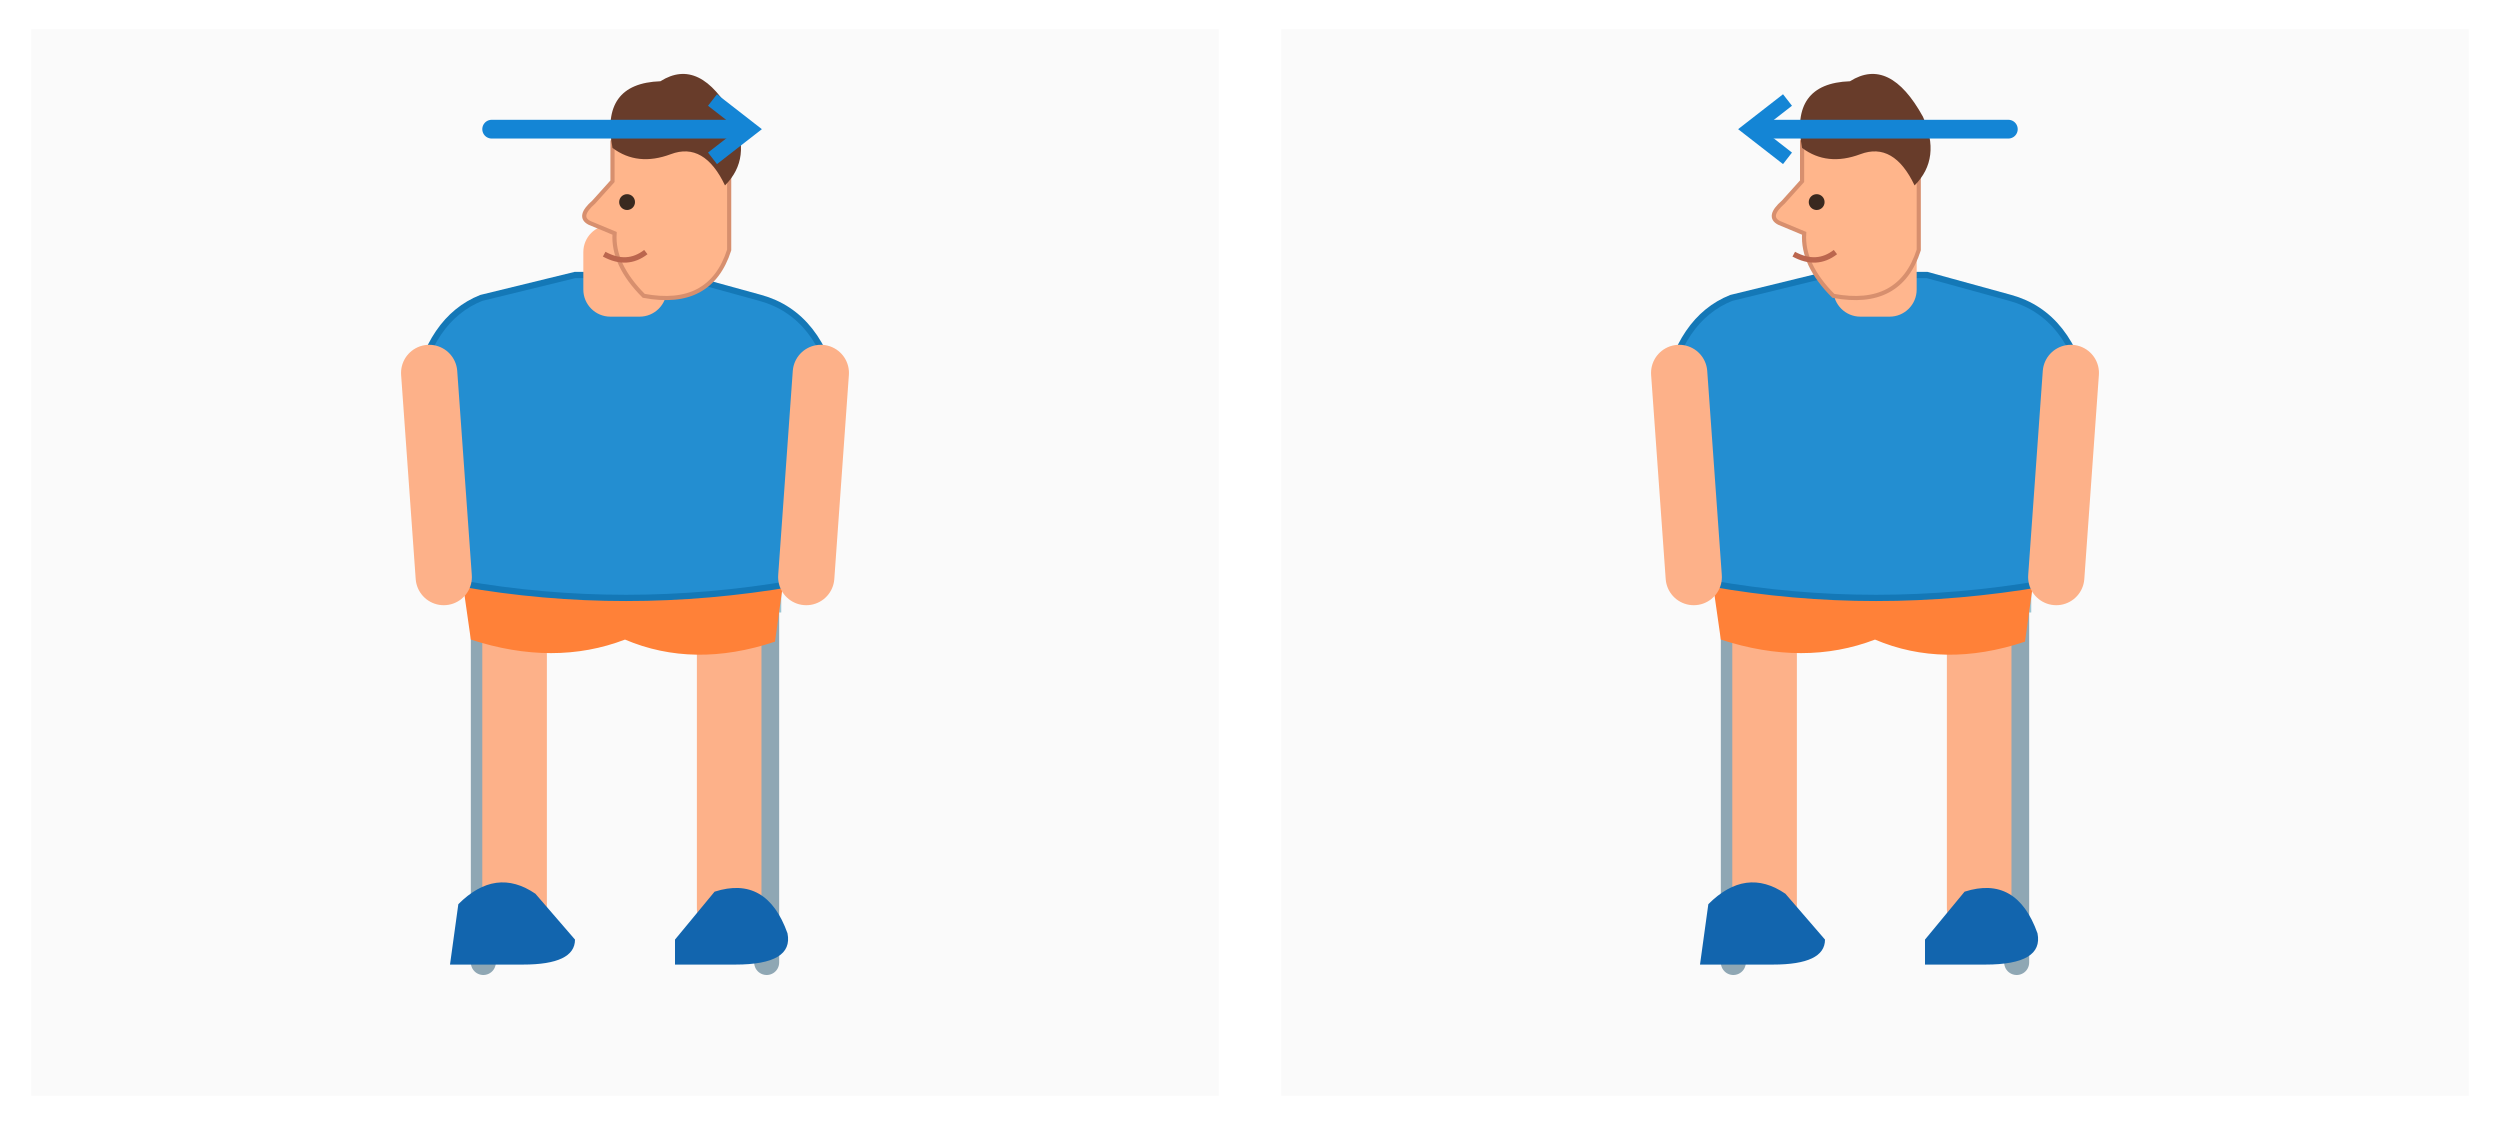
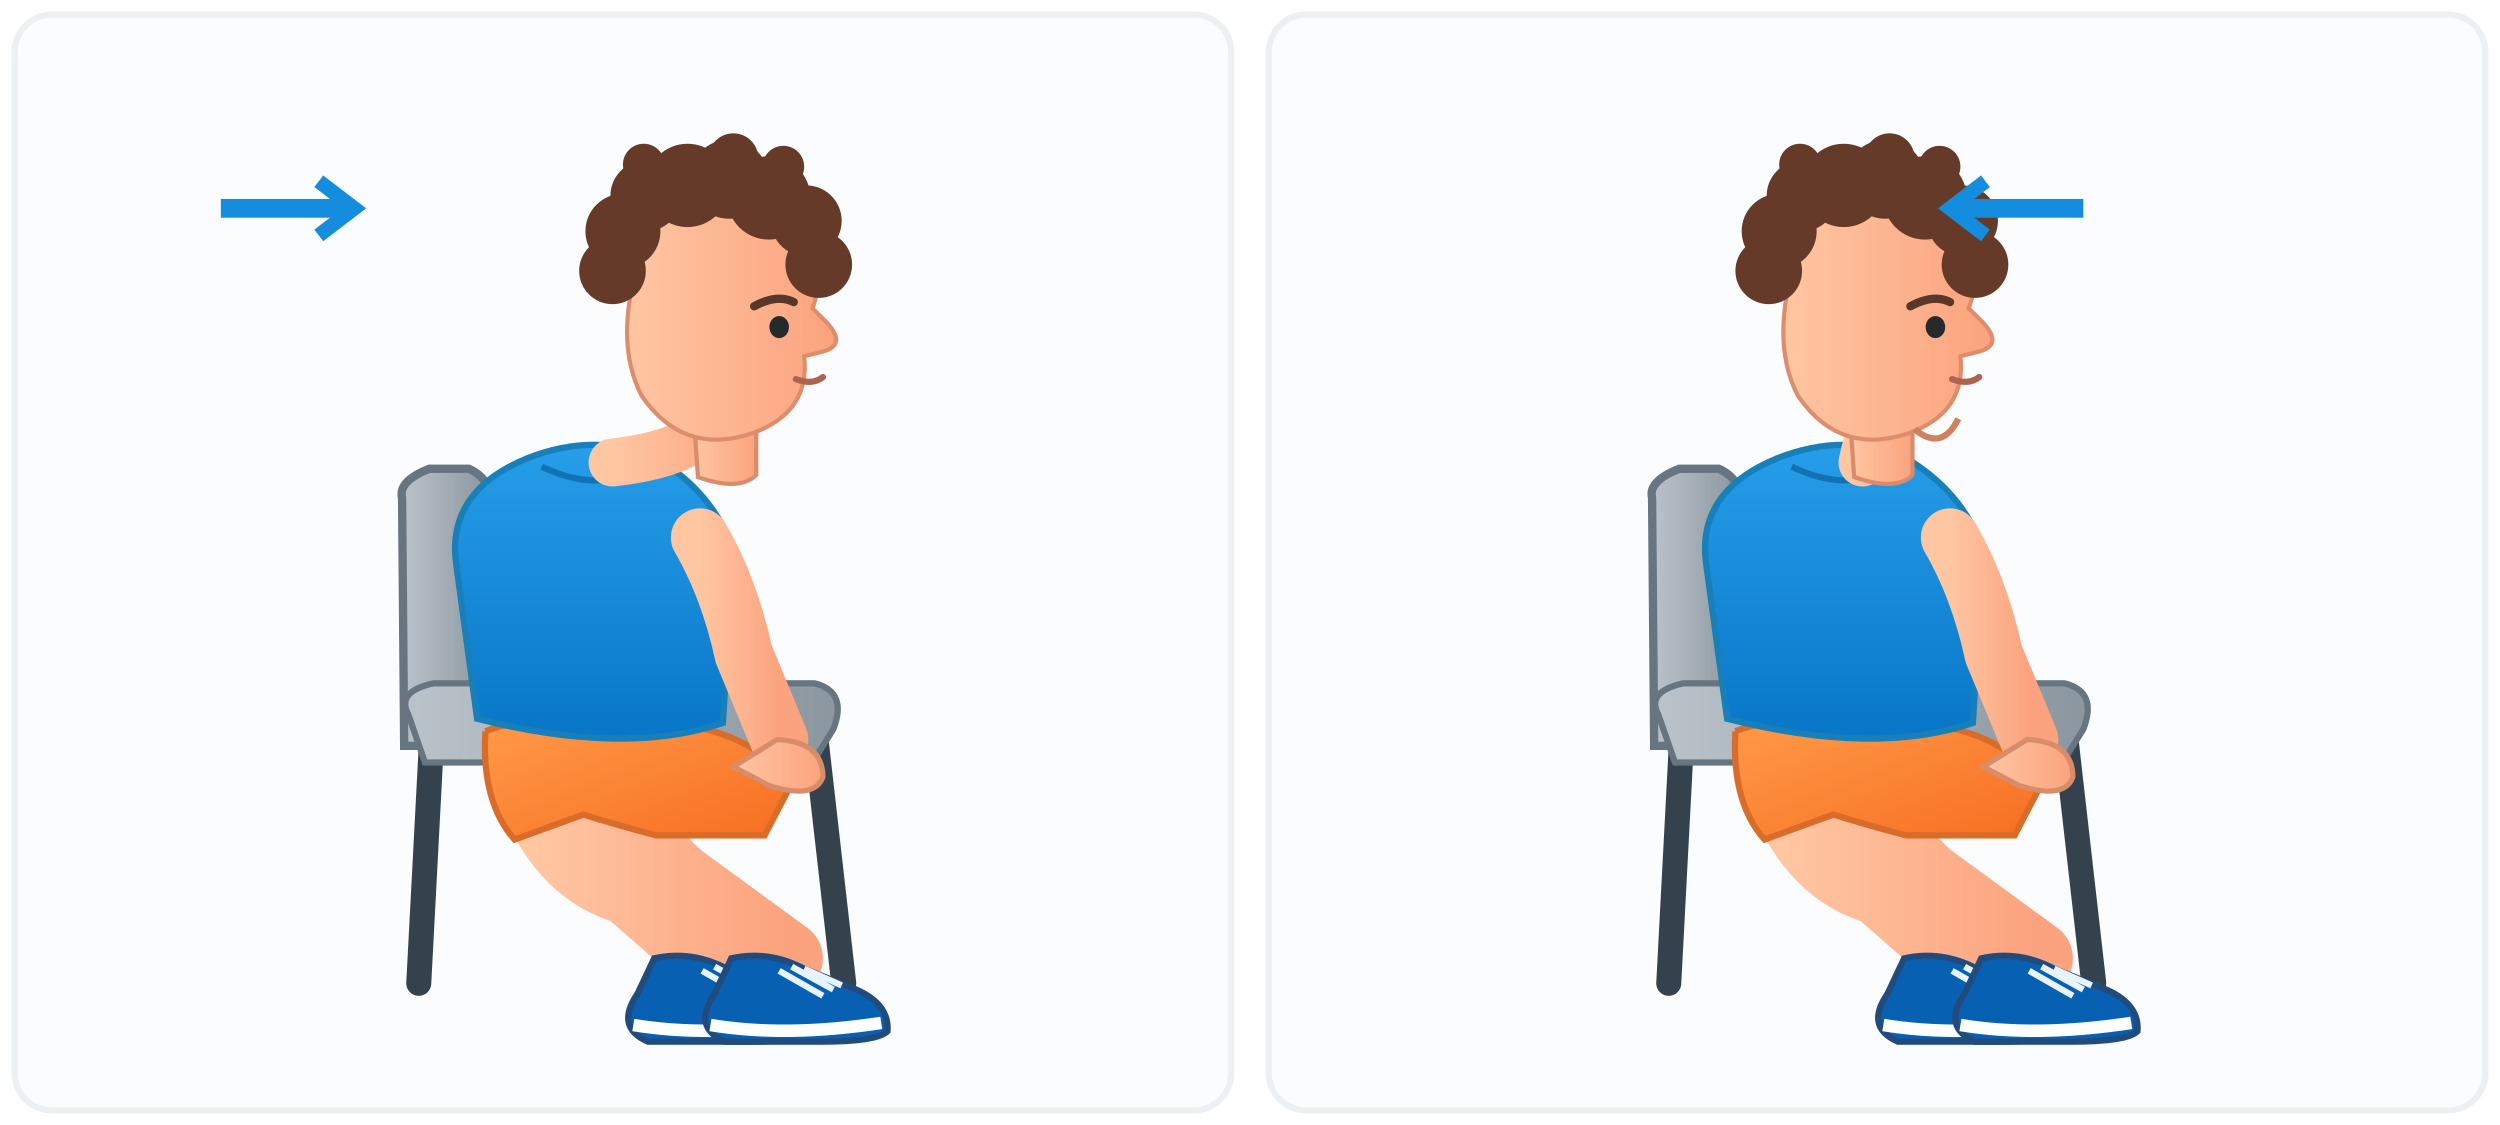
<svg xmlns="http://www.w3.org/2000/svg" width="1200" height="540" viewBox="0 0 1200 540">
+   <defs>
+     <linearGradient id="shirt" x1="0" x2="0" y1="0" y2="1">
+       <stop stop-color="#269ee9" />
+       <stop offset="1" stop-color="#0876c7" />
+     </linearGradient>
+     <linearGradient id="pants" x1="0" x2="1" y1="0" y2="1">
+       <stop stop-color="#ff9a48" />
+       <stop offset="1" stop-color="#f76e22" />
+     </linearGradient>
+     <linearGradient id="skin" x1="0" x2="1">
+       <stop stop-color="#ffc6a2" />
+       <stop offset="1" stop-color="#fba37e" />
+     </linearGradient>
+     <linearGradient id="chair" x1="0" x2="1">
+       <stop stop-color="#bac3ca" />
+       <stop offset="1" stop-color="#8c969f" />
+     </linearGradient>
+   </defs>
  <rect width="1200" height="540" fill="white" />
-   <rect x="15" y="14" width="570" height="512" fill="#fafafa" />
-   <rect x="615" y="14" width="570" height="512" fill="#fafafa" />
+   <rect x="7" y="7" width="584" height="526" rx="18" fill="#fafcfe" stroke="#edf0f3" stroke-width="3" />
+   <rect x="609" y="7" width="584" height="526" rx="18" fill="#fafcfe" stroke="#edf0f3" stroke-width="3" />
  <g transform="translate(300 0)">
-     <path d="M-68 291V462 M68 291V462" stroke="#8fa7b4" stroke-width="12" stroke-linecap="round" />
-     <path d="M-75 222h150v72h-150z" fill="#9ac5d3" />
-     <path d="M66 155h18v125H66z" fill="#9ac5d3" />
-     <path d="M-53 288v148 M50 288v148" stroke="#fdb189" stroke-width="31" stroke-linecap="round" />
-     <path d="M-80 434q18-18 37-5l19 22q0 12-25 12h-35zM24 451l19-23q25-8 35 20 3 15-25 15H24z" fill="#1265ae" />
-     <path d="M-80 265Q0 249 78 265L72 308Q33 321 0 307Q-34 320-74 307z" fill="#ff8138" />
-     <path d="M-69 143Q-94 153-101 190l22 90q79 14 160 0l21-90Q94 151 65 143L25 132h-49z" fill="#238ed1" stroke="#1478b7" stroke-width="3" />
-     <path d="M-94 179L-87 277M94 179L87 277" stroke="#fdb189" stroke-width="27" stroke-linecap="round" />
-     <rect x="-20" y="108" width="40" height="44" rx="13" fill="#ffb68e" />
-     <g transform="translate(23 105)">
-       <g>
-         <path d="M-29-37 Q4-61 27-31 L27 15 Q18 43-14 37 Q-29 22-28 7 L-40 2 Q-46-1-38-8 L-29-18Z" fill="#ffb58b" stroke="#d78f6e" stroke-width="2" />
-         <path d="M-29-34Q-35-65-6-66Q13-78 29-49Q38-29 25-16Q15-37-1-31Q-17-25-29-34Z" fill="#683c2a" />
-         <circle cx="-22" cy="-8" r="3.8" fill="#39291f" />
-         <path d="M-33 17Q-22 23-13 16" stroke="#bb664e" stroke-width="2.6" fill="none" />
+     <g>
+       <path d="M-92 339L-99 472M91 349L105 472" stroke="#34424d" stroke-width="12" stroke-linecap="round" />
+       <path d="M-107 239Q-109 231-94 225H-75Q-64 230-65 241V358H-106Z" fill="url(#chair)" stroke="#667580" stroke-width="4" />
+       <path d="M-104 343Q-110 332-92 328H91Q107 332 100 350L90 366H-96Z" fill="url(#chair)" stroke="#667580" stroke-width="3" />
+       <path d="M-43 381Q-28 418 2 426L42 461M-8 387Q15 413 25 422L77 460" stroke="url(#skin)" stroke-width="36" stroke-linecap="round" fill="none" />
+       <path d="M-67 351Q-42 341 22 347Q65 352 79 378L67 401L15 401Q-4 396-20 391L-53 403Q-69 385-67 351" fill="url(#pants)" stroke="#d96c28" stroke-width="3" />
+       <g transform="translate(41 473)">
+         <path d="M-27-13Q-9-17 8-8L33 2Q49 9 48 22Q43 27 16 27H-30Q-46 20-35 4Z" fill="#0860b2" stroke="#214b7d" stroke-width="3" />
+         <path d="M-37 19Q-1 25 45 18" stroke="white" stroke-width="6" fill="none" />
+         <path d="M-4-7L17 5M2-9L22 2M8-8L26 0" stroke="#e9f3ff" stroke-width="3" />
+       </g>
+       <g transform="translate(78 473)">
+         <path d="M-27-13Q-9-17 8-8L33 2Q49 9 48 22Q43 27 16 27H-30Q-46 20-35 4Z" fill="#0860b2" stroke="#214b7d" stroke-width="3" />
+         <path d="M-37 19Q-1 25 45 18" stroke="white" stroke-width="6" fill="none" />
+         <path d="M-4-7L17 5M2-9L22 2M8-8L26 0" stroke="#e9f3ff" stroke-width="3" />
+       </g>
+       <path d="M-47 220Q-14 207 15 220Q42 236 52 264L47 347Q0 363-71 345L-81 271Q-86 236-47 220Z" fill="url(#shirt)" stroke="#177fb9" stroke-width="3" />
+       <path d="M-40 224Q-9 239 16 220" fill="none" stroke="#1173b2" stroke-width="3" />
+       <path d="M36 258Q50 282 57 314L74 355" stroke="url(#skin)" stroke-width="28" fill="none" stroke-linecap="round" />
+       <path d="M73 355Q95 356 95 373Q91 384 69 377L52 368Z" fill="url(#skin)" stroke="#d88d6a" stroke-width="2.5" />
+       <path d="M-6 222Q40 217 46 194L60 190" fill="none" stroke="url(#skin)" stroke-width="23" stroke-linecap="round" />
+       <g transform="translate(45 146) ">
+         <path d="M-12 54L-10 83Q10 90 18 82L18 53Z" fill="url(#skin)" stroke="#d98c6b" stroke-width="2" />
+         <path d="M-37-25Q-29-54 2-57Q34-59 46-28Q51-15 45 2L52 9Q62 20 49 23L41 25Q44 52 16 62Q-17 73-37 44Q-51 17-37-25Z" fill="url(#skin)" stroke="#dd8d6b" stroke-width="2" />
+         <circle cx="-46" cy="-35" r="18" fill="#663a28" />
+         <circle cx="-35" cy="-52" r="17" fill="#663a28" />
+         <circle cx="-15" cy="-57" r="20" fill="#663a28" />
+         <circle cx="5" cy="-60" r="19" fill="#663a28" />
+         <circle cx="24" cy="-51" r="20" fill="#663a28" />
+         <circle cx="42" cy="-40" r="17" fill="#663a28" />
+         <circle cx="48" cy="-19" r="16" fill="#663a28" />
+         <circle cx="-51" cy="-16" r="16" fill="#663a28" />
+         <circle cx="-36" cy="-67" r="10" fill="#663a28" />
+         <circle cx="7" cy="-70" r="12" fill="#663a28" />
+         <circle cx="31" cy="-66" r="10" fill="#663a28" />
+         <path d="M17 1q11-6 19-2" fill="none" stroke="#583829" stroke-width="4" stroke-linecap="round" />
+         <ellipse cx="29" cy="11" rx="4.7" ry="5.3" fill="#272a2b" />
+         <path d="M37 36q8 3 13-1" stroke="#ad6350" stroke-width="3" fill="none" stroke-linecap="round" />
      </g>
    </g>
  </g>
  <g transform="translate(900 0)">
-     <path d="M-68 291V462 M68 291V462" stroke="#8fa7b4" stroke-width="12" stroke-linecap="round" />
-     <path d="M-75 222h150v72h-150z" fill="#9ac5d3" />
-     <path d="M66 155h18v125H66z" fill="#9ac5d3" />
-     <path d="M-53 288v148 M50 288v148" stroke="#fdb189" stroke-width="31" stroke-linecap="round" />
-     <path d="M-80 434q18-18 37-5l19 22q0 12-25 12h-35zM24 451l19-23q25-8 35 20 3 15-25 15H24z" fill="#1265ae" />
-     <path d="M-80 265Q0 249 78 265L72 308Q33 321 0 307Q-34 320-74 307z" fill="#ff8138" />
-     <path d="M-69 143Q-94 153-101 190l22 90q79 14 160 0l21-90Q94 151 65 143L25 132h-49z" fill="#238ed1" stroke="#1478b7" stroke-width="3" />
-     <path d="M-94 179L-87 277M94 179L87 277" stroke="#fdb189" stroke-width="27" stroke-linecap="round" />
-     <rect x="-20" y="108" width="40" height="44" rx="13" fill="#ffb68e" />
-     <g transform="translate(-6 105)">
-       <g>
-         <path d="M-29-37 Q4-61 27-31 L27 15 Q18 43-14 37 Q-29 22-28 7 L-40 2 Q-46-1-38-8 L-29-18Z" fill="#ffb58b" stroke="#d78f6e" stroke-width="2" />
-         <path d="M-29-34Q-35-65-6-66Q13-78 29-49Q38-29 25-16Q15-37-1-31Q-17-25-29-34Z" fill="#683c2a" />
-         <circle cx="-22" cy="-8" r="3.8" fill="#39291f" />
-         <path d="M-33 17Q-22 23-13 16" stroke="#bb664e" stroke-width="2.6" fill="none" />
+     <g>
+       <path d="M-92 339L-99 472M91 349L105 472" stroke="#34424d" stroke-width="12" stroke-linecap="round" />
+       <path d="M-107 239Q-109 231-94 225H-75Q-64 230-65 241V358H-106Z" fill="url(#chair)" stroke="#667580" stroke-width="4" />
+       <path d="M-104 343Q-110 332-92 328H91Q107 332 100 350L90 366H-96Z" fill="url(#chair)" stroke="#667580" stroke-width="3" />
+       <path d="M-43 381Q-28 418 2 426L42 461M-8 387Q15 413 25 422L77 460" stroke="url(#skin)" stroke-width="36" stroke-linecap="round" fill="none" />
+       <path d="M-67 351Q-42 341 22 347Q65 352 79 378L67 401L15 401Q-4 396-20 391L-53 403Q-69 385-67 351" fill="url(#pants)" stroke="#d96c28" stroke-width="3" />
+       <g transform="translate(41 473)">
+         <path d="M-27-13Q-9-17 8-8L33 2Q49 9 48 22Q43 27 16 27H-30Q-46 20-35 4Z" fill="#0860b2" stroke="#214b7d" stroke-width="3" />
+         <path d="M-37 19Q-1 25 45 18" stroke="white" stroke-width="6" fill="none" />
+         <path d="M-4-7L17 5M2-9L22 2M8-8L26 0" stroke="#e9f3ff" stroke-width="3" />
+       </g>
+       <g transform="translate(78 473)">
+         <path d="M-27-13Q-9-17 8-8L33 2Q49 9 48 22Q43 27 16 27H-30Q-46 20-35 4Z" fill="#0860b2" stroke="#214b7d" stroke-width="3" />
+         <path d="M-37 19Q-1 25 45 18" stroke="white" stroke-width="6" fill="none" />
+         <path d="M-4-7L17 5M2-9L22 2M8-8L26 0" stroke="#e9f3ff" stroke-width="3" />
+       </g>
+       <path d="M-47 220Q-14 207 15 220Q42 236 52 264L47 347Q0 363-71 345L-81 271Q-86 236-47 220Z" fill="url(#shirt)" stroke="#177fb9" stroke-width="3" />
+       <path d="M-40 224Q-9 239 16 220" fill="none" stroke="#1173b2" stroke-width="3" />
+       <path d="M36 258Q50 282 57 314L74 355" stroke="url(#skin)" stroke-width="28" fill="none" stroke-linecap="round" />
+       <path d="M73 355Q95 356 95 373Q91 384 69 377L52 368Z" fill="url(#skin)" stroke="#d88d6a" stroke-width="2.5" />
+       <path d="M-6 222Q-5 217 1 194L15 190" fill="none" stroke="url(#skin)" stroke-width="23" stroke-linecap="round" />
+       <g transform="translate(0 146) ">
+         <path d="M-12 54L-10 83Q10 90 18 82L18 53Z" fill="url(#skin)" stroke="#d98c6b" stroke-width="2" />
+         <path d="M-37-25Q-29-54 2-57Q34-59 46-28Q51-15 45 2L52 9Q62 20 49 23L41 25Q44 52 16 62Q-17 73-37 44Q-51 17-37-25Z" fill="url(#skin)" stroke="#dd8d6b" stroke-width="2" />
+         <circle cx="-46" cy="-35" r="18" fill="#663a28" />
+         <circle cx="-35" cy="-52" r="17" fill="#663a28" />
+         <circle cx="-15" cy="-57" r="20" fill="#663a28" />
+         <circle cx="5" cy="-60" r="19" fill="#663a28" />
+         <circle cx="24" cy="-51" r="20" fill="#663a28" />
+         <circle cx="42" cy="-40" r="17" fill="#663a28" />
+         <circle cx="48" cy="-19" r="16" fill="#663a28" />
+         <circle cx="-51" cy="-16" r="16" fill="#663a28" />
+         <circle cx="-36" cy="-67" r="10" fill="#663a28" />
+         <circle cx="7" cy="-70" r="12" fill="#663a28" />
+         <circle cx="31" cy="-66" r="10" fill="#663a28" />
+         <path d="M17 1q11-6 19-2" fill="none" stroke="#583829" stroke-width="4" stroke-linecap="round" />
+         <ellipse cx="29" cy="11" rx="4.7" ry="5.3" fill="#272a2b" />
+         <path d="M37 36q8 3 13-1" stroke="#ad6350" stroke-width="3" fill="none" stroke-linecap="round" />
+         <path d="M19 60Q32 71 40 55" fill="none" stroke="#cf805f" stroke-width="3" />
      </g>
    </g>
  </g>
-   <path d="M236 62H357M843 62H964" stroke="#1485d5" stroke-width="9" stroke-linecap="round" />
-   <path d="M342 48l18 14-18 14M858 48l-18 14 18 14" fill="none" stroke="#1485d5" stroke-width="7" />
+   <path d="M106 100H168" fill="none" stroke="#148dde" stroke-width="9" />
+   <path d="M153 87L170 100L153 113" fill="none" stroke="#148dde" stroke-width="7" />
+   <path d="M1000 100H938" fill="none" stroke="#148dde" stroke-width="9" />
+   <path d="M953 87L936 100L953 113" fill="none" stroke="#148dde" stroke-width="7" />
</svg>
